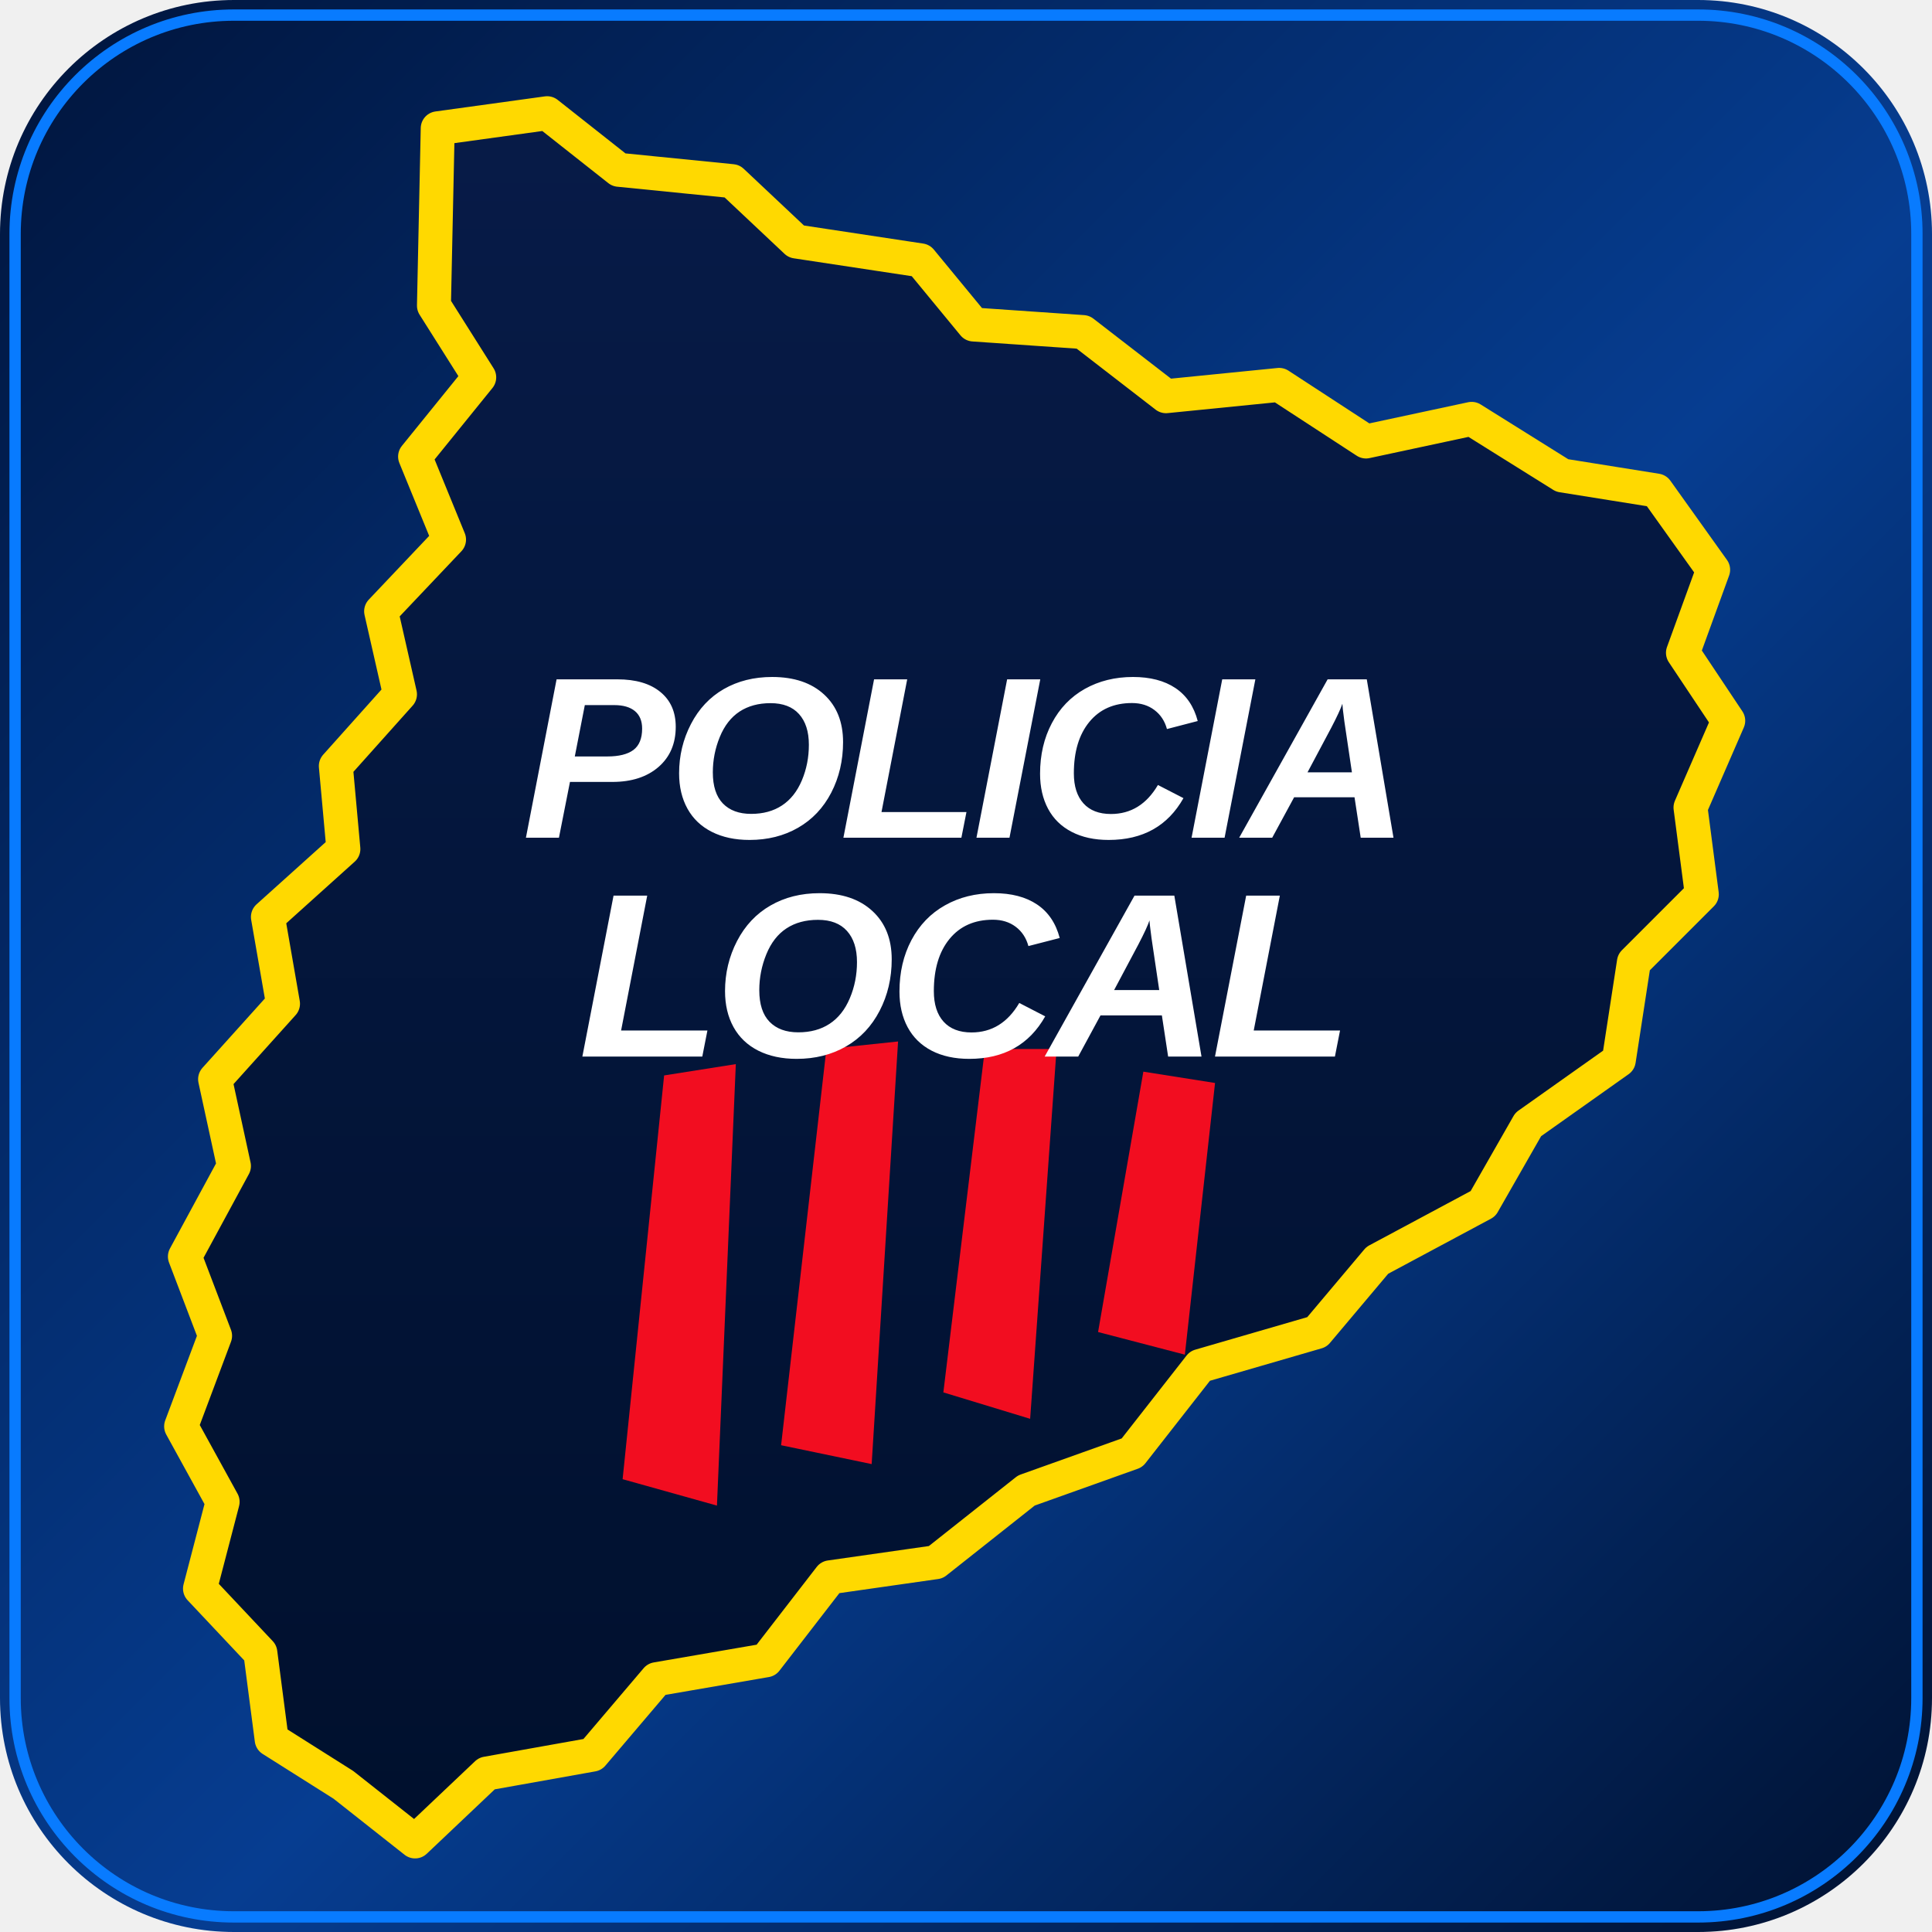
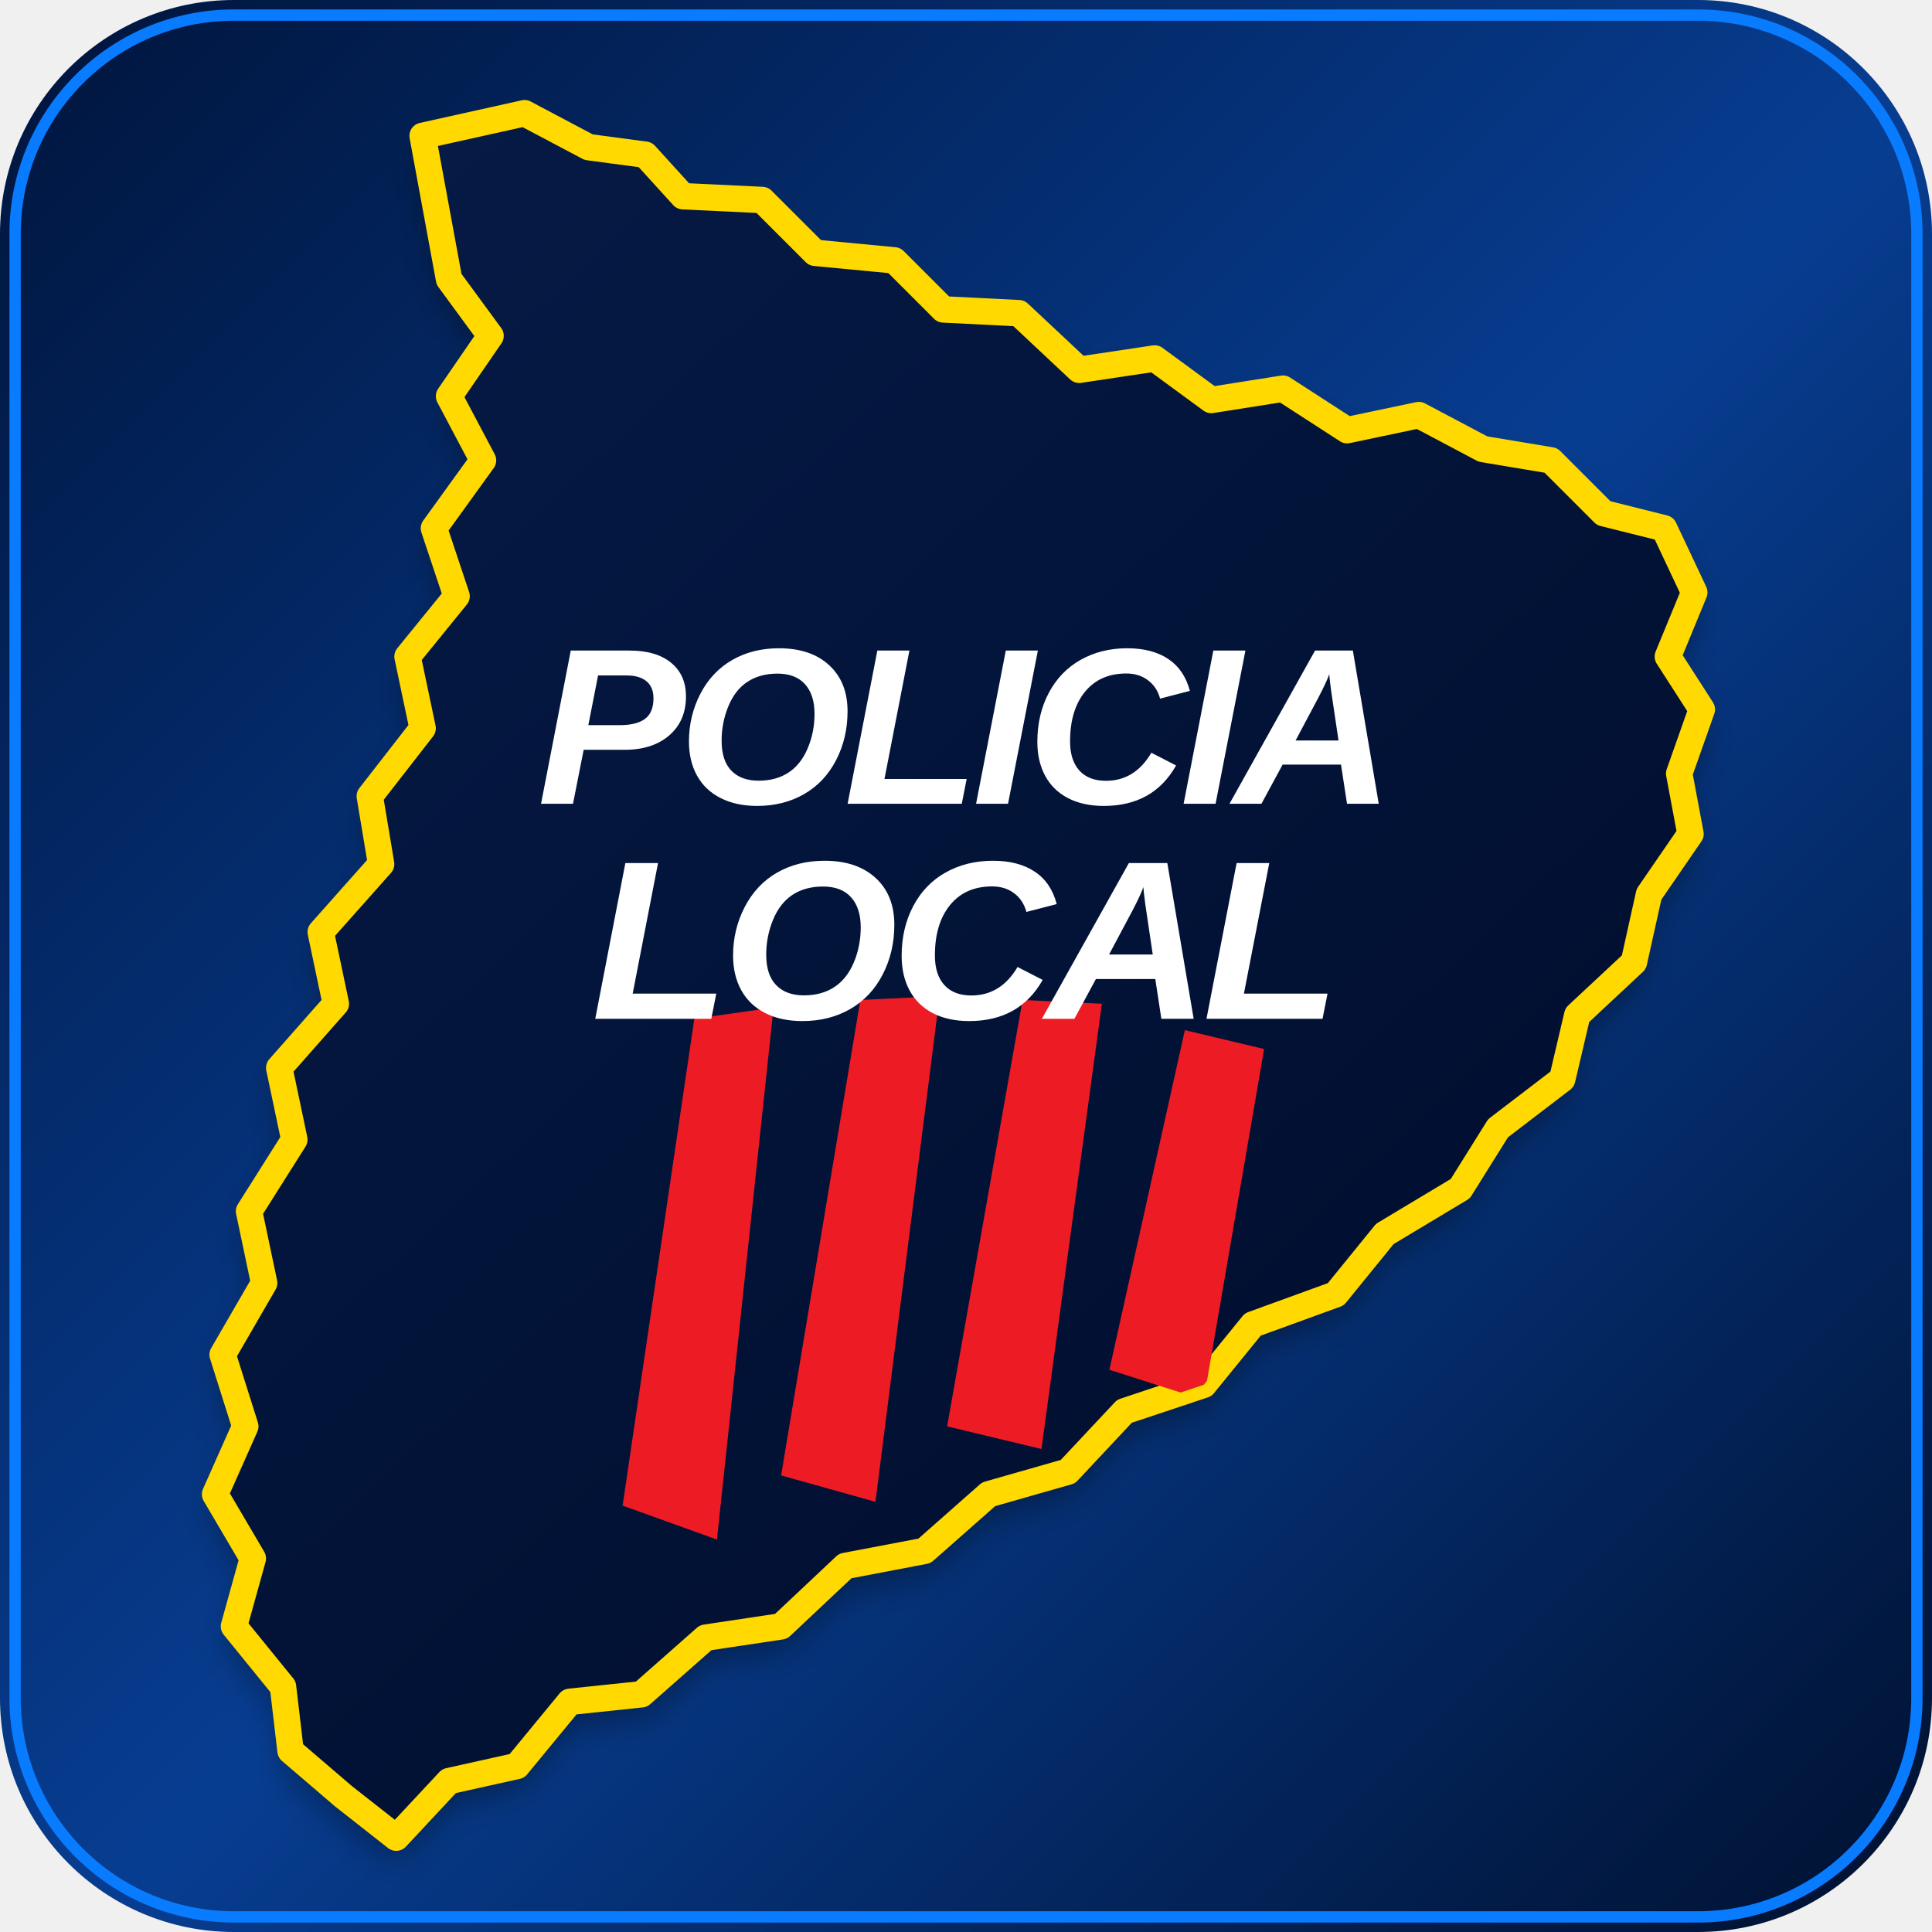
<svg xmlns="http://www.w3.org/2000/svg" viewBox="0 0 512 512">
  <defs>
-     <linearGradient id="bg" x2="1" y2="1">
+     <linearGradient id="bg" x1="0" y1="0" x2="1" y2="1">
      <stop stop-color="#00143b" />
-       <stop offset=".55" stop-color="#063d91" />
+       <stop offset=".52" stop-color="#073d91" />
      <stop offset="1" stop-color="#00102e" />
    </linearGradient>
-     <linearGradient id="map" x2="0" y2="1">
-       <stop stop-color="#071b48" />
-       <stop offset="1" stop-color="#00102d" />
+     <linearGradient id="inner" x1="0" y1="0" x2=".8" y2="1">
+       <stop stop-color="#061b48" />
+       <stop offset="1" stop-color="#000d2b" />
    </linearGradient>
-     <filter id="glow">
-       <feGaussianBlur stdDeviation="8" />
+     <filter id="shadow" x="-20%" y="-20%" width="140%" height="140%">
+       <feGaussianBlur stdDeviation="5" />
    </filter>
+     <clipPath id="cat">
+       <path d="M112 36 L139 30 156 39 171 41 181 52 202 53 216 67 237 69 250 82 270 83 286 98 306 95 321 106 340 103 357 114 376 110 393 119 411 122 425 136 441 140 449 157 442 174 451 188 445 205 448 221 437 237 433 255 418 269 414 286 397 299 387 315 367 327 354 343 332 351 319 367 298 374 283 390 262 396 245 411 224 415 207 431 187 434 170 449 151 451 137 468 119 472 105 487 91 476 77 464 75 447 62 431 67 413 57 396 65 378 59 359 70 340 66 321 78 302 74 283 89 266 85 247 101 229 98 211 112 193 108 174 121 158 115 140 128 122 119 105 130 89 119 74Z" />
+     </clipPath>
  </defs>
  <rect width="512" height="512" rx="62" fill="url(#bg)" />
  <rect x="4" y="4" width="504" height="504" rx="58" fill="none" stroke="#087bff" stroke-width="3" />
-   <path d="M116 34 145 30 164 45 194 48 211 64 244 69 258 86 287 88 309 105 339 102 362 117 390 111 414 126 439 130 454 151 446 173 458 191 448 214 451 237 433 255 429 281 405 298 393 319 365 334 349 353 318 362 300 385 272 395 248 414 220 418 203 440 174 445 157 465 129 470 110 488 91 473 72 461 69 438 53 421 59 398 48 378 57 354 49 333 62 309 57 286 75 266 71 243 91 225 89 203 106 184 101 162 119 143 110 121 127 100 115 81Z" fill="url(#map)" stroke="#ffd900" stroke-width="9" stroke-linejoin="round" />
-   <g fill="#f20d20">
-     <path d="M165 392 176 285 195 282 190 399Z" />
-     <path d="M207 383 219 278 238 276 231 388Z" />
-     <path d="M250 369 261 278 280 278 273 376Z" />
-     <path d="M291 353 303 284 322 287 314 359Z" />
+   <path d="M112 36 L139 30 156 39 171 41 181 52 202 53 216 67 237 69 250 82 270 83 286 98 306 95 321 106 340 103 357 114 376 110 393 119 411 122 425 136 441 140 449 157 442 174 451 188 445 205 448 221 437 237 433 255 418 269 414 286 397 299 387 315 367 327 354 343 332 351 319 367 298 374 283 390 262 396 245 411 224 415 207 431 187 434 170 449 151 451 137 468 119 472 105 487 91 476 77 464 75 447 62 431 67 413 57 396 65 378 59 359 70 340 66 321 78 302 74 283 89 266 85 247 101 229 98 211 112 193 108 174 121 158 115 140 128 122 119 105 130 89 119 74Z" fill="#000" opacity=".45" filter="url(#shadow)" transform="translate(0 5)" />
+   <path d="M112 36 L139 30 156 39 171 41 181 52 202 53 216 67 237 69 250 82 270 83 286 98 306 95 321 106 340 103 357 114 376 110 393 119 411 122 425 136 441 140 449 157 442 174 451 188 445 205 448 221 437 237 433 255 418 269 414 286 397 299 387 315 367 327 354 343 332 351 319 367 298 374 283 390 262 396 245 411 224 415 207 431 187 434 170 449 151 451 137 468 119 472 105 487 91 476 77 464 75 447 62 431 67 413 57 396 65 378 59 359 70 340 66 321 78 302 74 283 89 266 85 247 101 229 98 211 112 193 108 174 121 158 115 140 128 122 119 105 130 89 119 74Z" fill="url(#inner)" stroke="#ffd900" stroke-width="7" stroke-linejoin="round" />
+   <g clip-path="url(#cat)" fill="#ed1c24">
+     <path d="M165 399 184 270 205 267 190 408Z" />
+     <path d="M207 391 228 265 249 264 232 398Z" />
+     <path d="M251 378 271 265 292 266 276 384Z" />
+     <path d="M294 363 314 273 335 278 319 371Z" />
  </g>
-   <text x="256" y="222" fill="#fff" font-family="Arial,Helvetica,sans-serif" font-size="61" font-weight="900" font-style="italic" text-anchor="middle" letter-spacing="-2">POLICIA</text>
-   <text x="256" y="280" fill="#fff" font-family="Arial,Helvetica,sans-serif" font-size="62" font-weight="900" font-style="italic" text-anchor="middle" letter-spacing="-2">LOCAL</text>
+   <text x="256" y="213" fill="#fff" font-family="Arial,Helvetica,sans-serif" font-size="59" font-weight="900" font-style="italic" text-anchor="middle" letter-spacing="-2">POLICIA</text>
+   <text x="256" y="270" fill="#fff" font-family="Arial,Helvetica,sans-serif" font-size="60" font-weight="900" font-style="italic" text-anchor="middle" letter-spacing="-2">LOCAL</text>
</svg>
